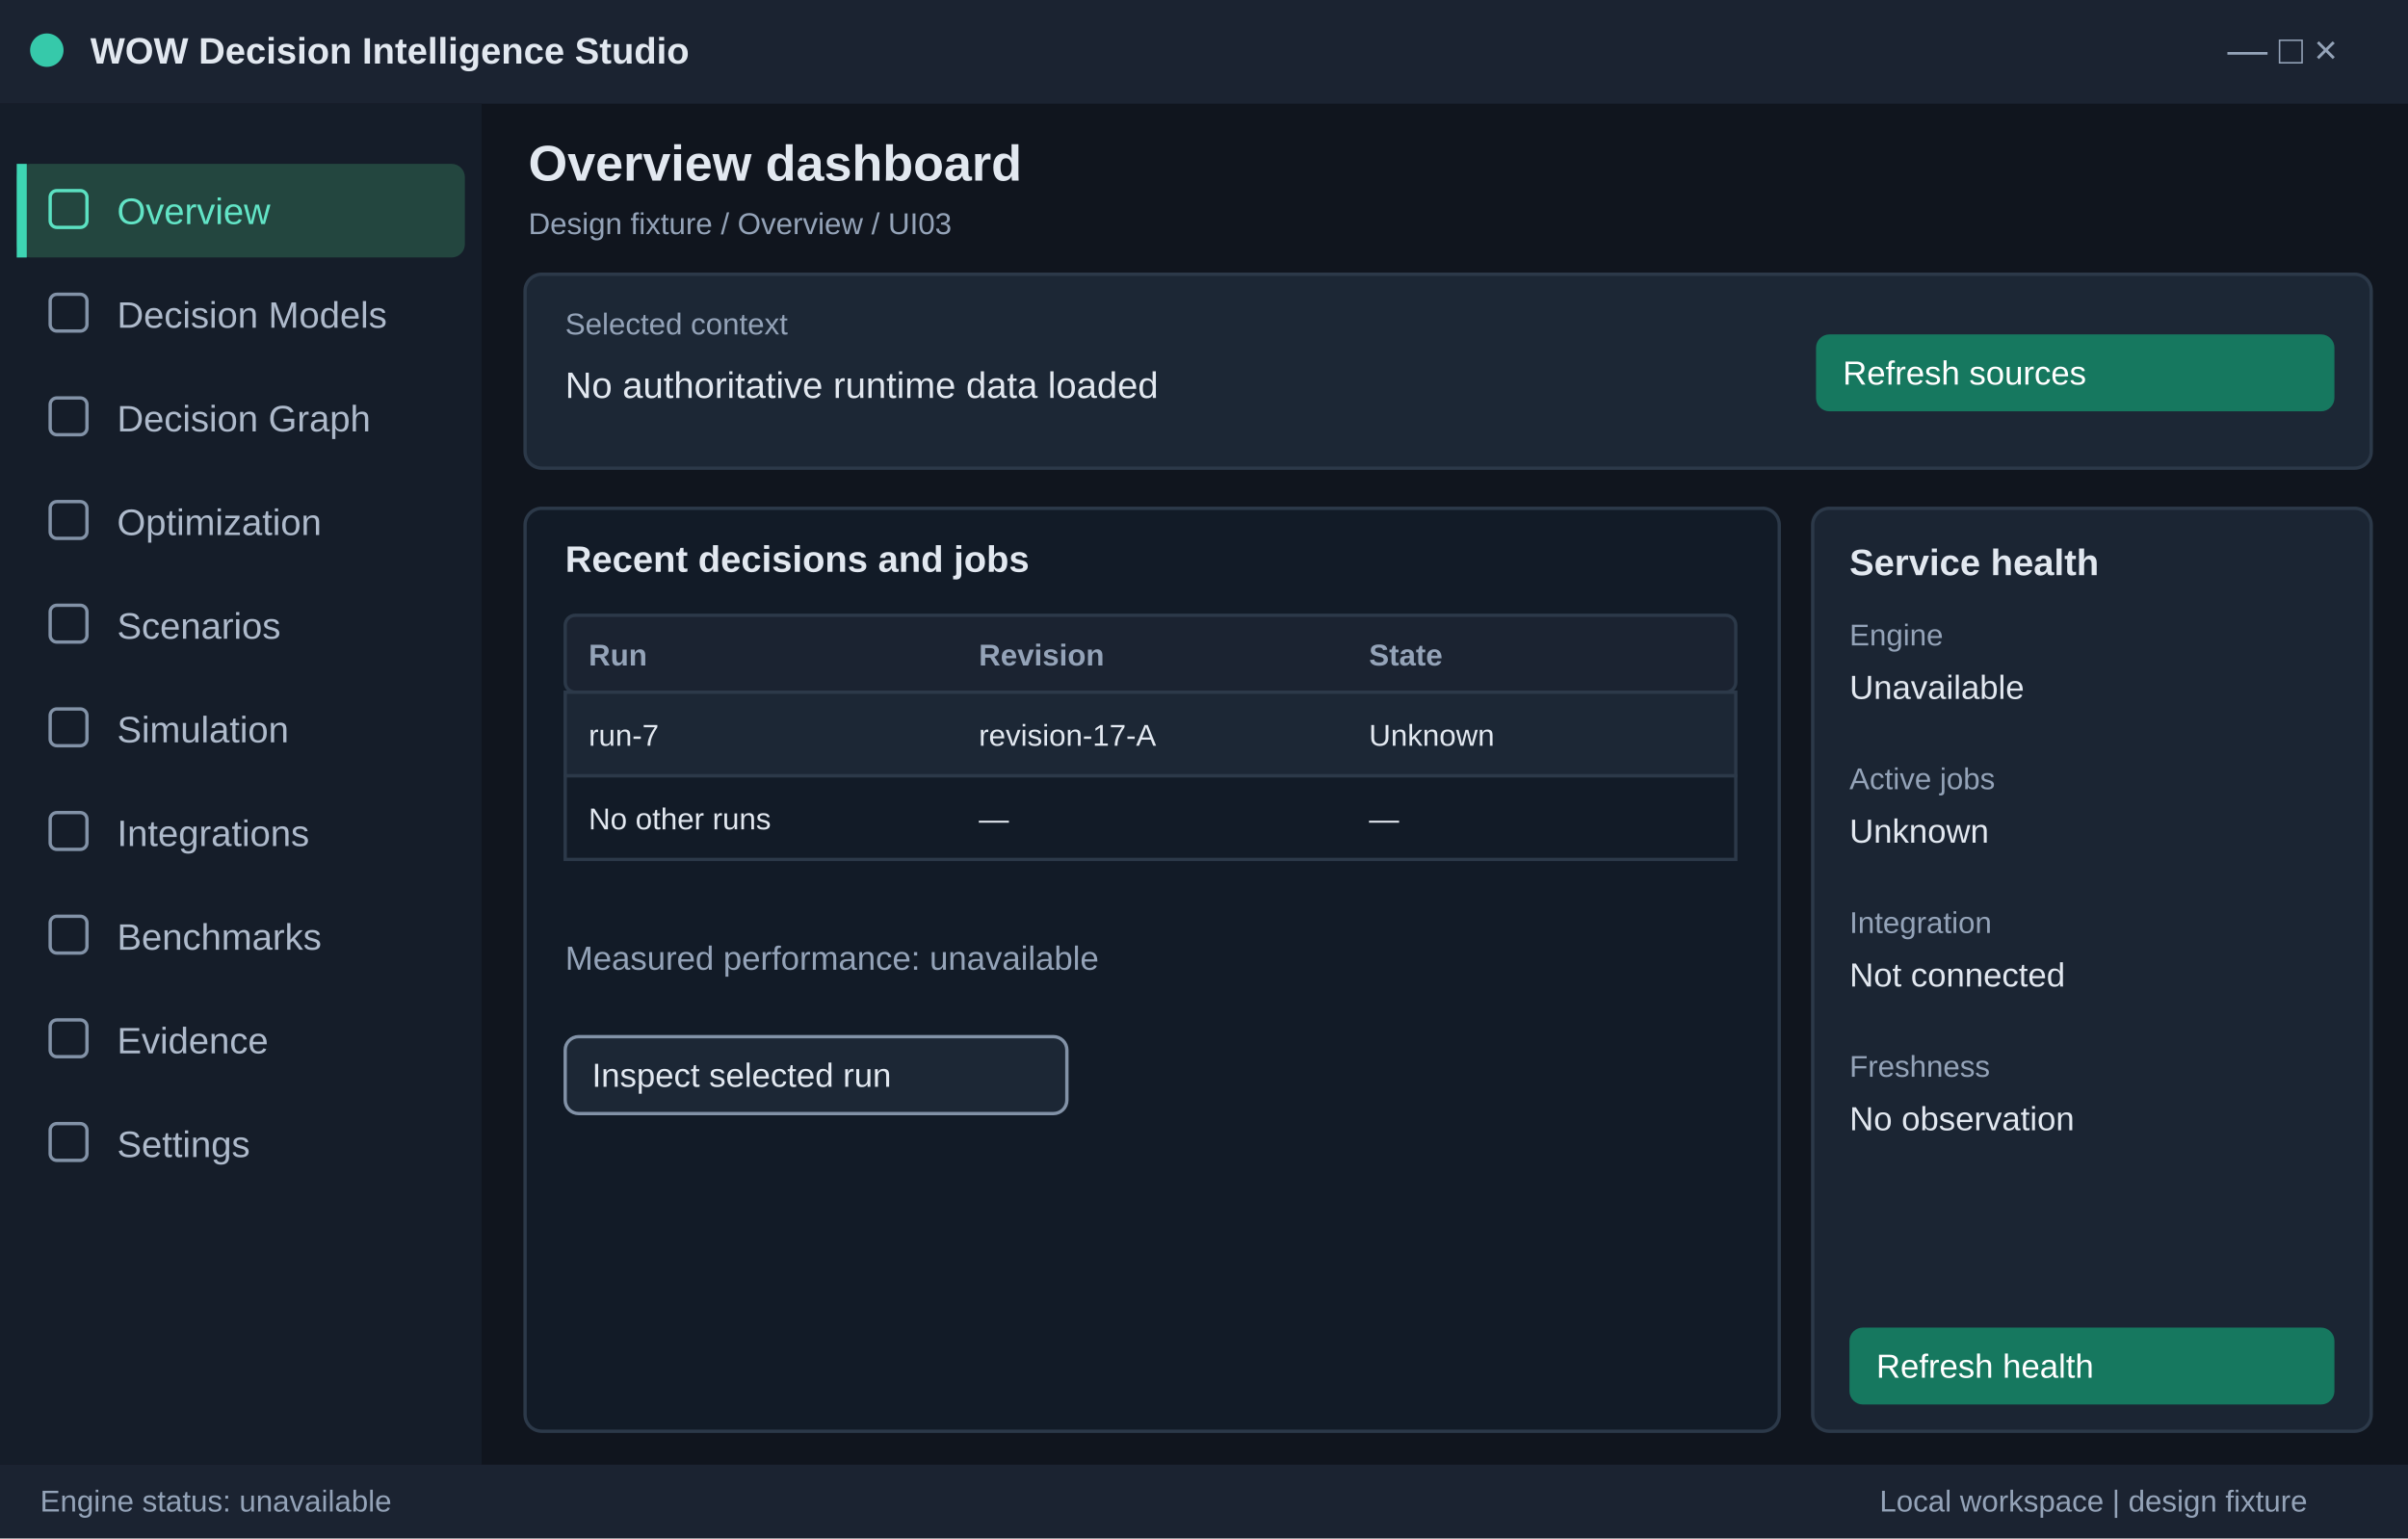
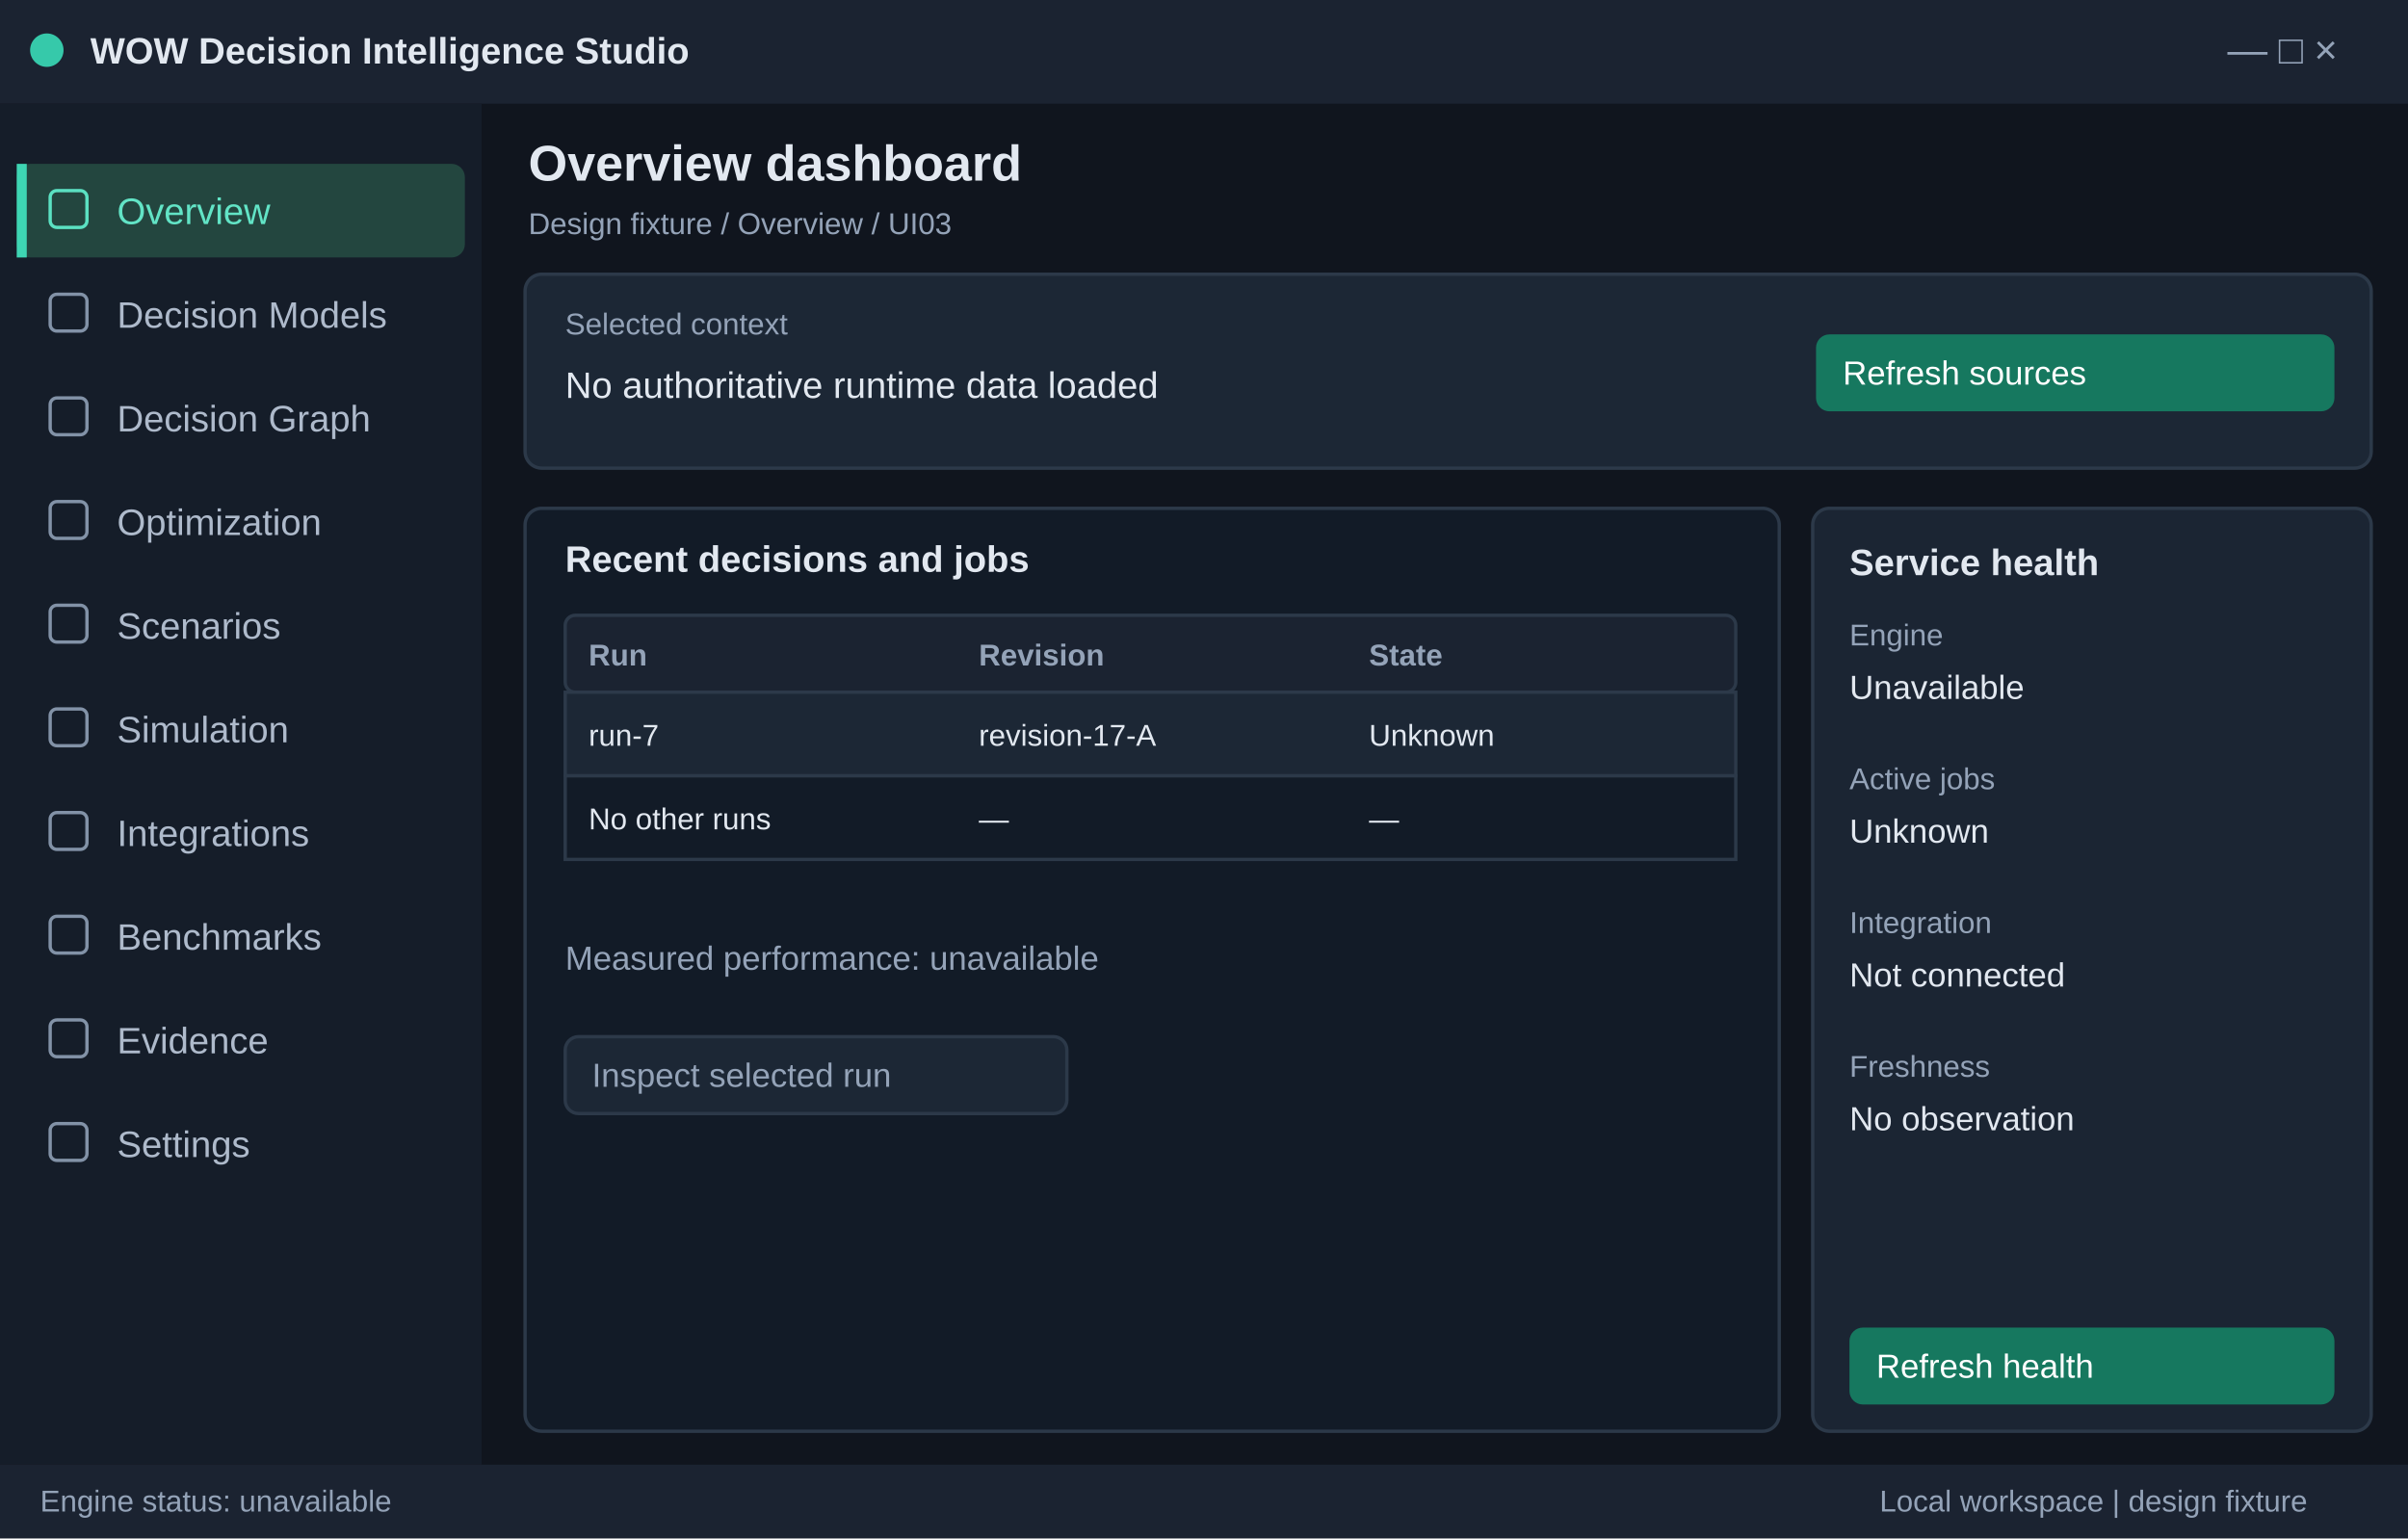
<svg xmlns="http://www.w3.org/2000/svg" viewBox="0 0 720 460" width="720" height="460" font-family="Segoe UI, Arial, sans-serif">
  <rect width="720" height="460" fill="#10151e" />
  <rect x="0" y="0" width="720" height="31" rx="0" fill="#1b2331" />
  <circle cx="14" cy="15" r="5" fill="#36c9aa" />
  <text x="27" y="19" font-size="11" fill="#e2e8f0" font-weight="700" text-anchor="start">WOW Decision Intelligence Studio</text>
  <text x="666" y="19" font-size="12" fill="#94a3b8" font-weight="400" text-anchor="start">— □ ×</text>
  <rect x="0" y="31" width="144" height="407" rx="0" fill="#151d29" />
  <rect x="5" y="49" width="134" height="28" rx="4" fill="#23463f" stroke="none" />
  <rect x="5" y="49" width="3" height="28" rx="0" fill="#3ed5b3" stroke="none" />
  <rect x="15" y="57" width="11" height="11" rx="2" fill="none" stroke="#5be1c2" />
  <text x="35" y="67" font-size="11" fill="#62e4c6" font-weight="400" text-anchor="start">Overview</text>
  <rect x="15" y="88" width="11" height="11" rx="2" fill="none" stroke="#8292a7" />
  <text x="35" y="98" font-size="11" fill="#aebacb" font-weight="400" text-anchor="start">Decision Models</text>
  <rect x="15" y="119" width="11" height="11" rx="2" fill="none" stroke="#8292a7" />
  <text x="35" y="129" font-size="11" fill="#aebacb" font-weight="400" text-anchor="start">Decision Graph</text>
  <rect x="15" y="150" width="11" height="11" rx="2" fill="none" stroke="#8292a7" />
  <text x="35" y="160" font-size="11" fill="#aebacb" font-weight="400" text-anchor="start">Optimization</text>
  <rect x="15" y="181" width="11" height="11" rx="2" fill="none" stroke="#8292a7" />
  <text x="35" y="191" font-size="11" fill="#aebacb" font-weight="400" text-anchor="start">Scenarios</text>
  <rect x="15" y="212" width="11" height="11" rx="2" fill="none" stroke="#8292a7" />
  <text x="35" y="222" font-size="11" fill="#aebacb" font-weight="400" text-anchor="start">Simulation</text>
  <rect x="15" y="243" width="11" height="11" rx="2" fill="none" stroke="#8292a7" />
  <text x="35" y="253" font-size="11" fill="#aebacb" font-weight="400" text-anchor="start">Integrations</text>
  <rect x="15" y="274" width="11" height="11" rx="2" fill="none" stroke="#8292a7" />
  <text x="35" y="284" font-size="11" fill="#aebacb" font-weight="400" text-anchor="start">Benchmarks</text>
  <rect x="15" y="305" width="11" height="11" rx="2" fill="none" stroke="#8292a7" />
  <text x="35" y="315" font-size="11" fill="#aebacb" font-weight="400" text-anchor="start">Evidence</text>
  <rect x="15" y="336" width="11" height="11" rx="2" fill="none" stroke="#8292a7" />
  <text x="35" y="346" font-size="11" fill="#aebacb" font-weight="400" text-anchor="start">Settings</text>
  <text x="158" y="54" font-size="15" fill="#e2e8f0" font-weight="700">Overview dashboard</text>
  <text x="158" y="70" font-size="9" fill="#94a3b8" font-weight="400">Design fixture / Overview / UI03</text>
  <rect x="157" y="82" width="552" height="58" rx="5" fill="#1c2735" stroke="#2c3949" />
  <text x="169" y="100" font-size="9" fill="#94a3b8" font-weight="400">Selected context</text>
  <text x="169" y="119" font-size="11" fill="#e2e8f0" font-weight="400">No authoritative runtime data loaded</text>
-   <rect x="543" y="100" width="155" height="23" rx="4" fill="#16785f" stroke="none" />
-   <text x="551" y="115" font-size="10" fill="#fff" font-weight="400">Refresh sources</text>
+   <g data-control="Refresh sources" data-enabled="true">
+     <rect x="543" y="100" width="155" height="23" rx="4" fill="#16785f" stroke="none" />
+     <text x="551" y="115" font-size="10" fill="#ffffff" font-weight="400">Refresh sources</text>
+   </g>
  <rect x="157" y="152" width="375" height="276" rx="5" fill="#121b27" stroke="#2c3949" />
  <text x="169" y="171" font-size="11" fill="#e2e8f0" font-weight="700">Recent decisions and jobs</text>
  <rect x="169" y="184" width="350" height="23" rx="3" fill="#1b2331" stroke="#2c3949" />
  <text x="176" y="199" font-size="9" fill="#94a3b8" font-weight="700">Run</text>
  <text x="292.667" y="199" font-size="9" fill="#94a3b8" font-weight="700">Revision</text>
  <text x="409.333" y="199" font-size="9" fill="#94a3b8" font-weight="700">State</text>
  <rect x="169" y="207" width="350" height="25" rx="0" fill="#1c2735" stroke="#2c3949" />
  <text x="176" y="223" font-size="9" fill="#e2e8f0" font-weight="400">run-7</text>
  <text x="292.667" y="223" font-size="9" fill="#e2e8f0" font-weight="400">revision-17-A</text>
  <text x="409.333" y="223" font-size="9" fill="#e2e8f0" font-weight="400">Unknown</text>
  <rect x="169" y="232" width="350" height="25" rx="0" fill="#121b27" stroke="#2c3949" />
  <text x="176" y="248" font-size="9" fill="#e2e8f0" font-weight="400">No other runs</text>
  <text x="292.667" y="248" font-size="9" fill="#e2e8f0" font-weight="400">—</text>
  <text x="409.333" y="248" font-size="9" fill="#e2e8f0" font-weight="400">—</text>
  <text x="169" y="290" font-size="10" fill="#94a3b8" font-weight="400">Measured performance: unavailable</text>
-   <rect x="169" y="310" width="150" height="23" rx="4" fill="#1c2735" stroke="#8292a7" />
-   <text x="177" y="325" font-size="10" fill="#e2e8f0" font-weight="400">Inspect selected run</text>
+   <g data-control="Inspect selected run" data-enabled="false">
+     <rect x="169" y="310" width="150" height="23" rx="4" fill="#1c2735" stroke="#2c3949" />
+     <text x="177" y="325" font-size="10" fill="#94a3b8" font-weight="400">Inspect selected run</text>
+   </g>
  <rect x="542" y="152" width="167" height="276" rx="5" fill="#1b2533" stroke="#2c3949" />
  <text x="553" y="172" font-size="11" fill="#e2e8f0" font-weight="700">Service health</text>
  <text x="553" y="193" font-size="9" fill="#94a3b8" font-weight="400">Engine</text>
  <text x="553" y="209" font-size="10" fill="#e2e8f0" font-weight="400">Unavailable</text>
  <text x="553" y="236" font-size="9" fill="#94a3b8" font-weight="400">Active jobs</text>
  <text x="553" y="252" font-size="10" fill="#e2e8f0" font-weight="400">Unknown</text>
  <text x="553" y="279" font-size="9" fill="#94a3b8" font-weight="400">Integration</text>
  <text x="553" y="295" font-size="10" fill="#e2e8f0" font-weight="400">Not connected</text>
  <text x="553" y="322" font-size="9" fill="#94a3b8" font-weight="400">Freshness</text>
  <text x="553" y="338" font-size="10" fill="#e2e8f0" font-weight="400">No observation</text>
-   <rect x="553" y="397" width="145" height="23" rx="4" fill="#16785f" stroke="none" />
-   <text x="561" y="412" font-size="10" fill="#fff" font-weight="400">Refresh health</text>
+   <g data-control="Refresh health" data-enabled="true">
+     <rect x="553" y="397" width="145" height="23" rx="4" fill="#16785f" stroke="none" />
+     <text x="561" y="412" font-size="10" fill="#ffffff" font-weight="400">Refresh health</text>
+   </g>
  <rect x="0" y="438" width="720" height="22" rx="0" fill="#1b2331" stroke="none" />
  <text x="12" y="452" font-size="9" fill="#94a3b8" font-weight="400">Engine status: unavailable</text>
  <text x="562" y="452" font-size="9" fill="#94a3b8" font-weight="400">Local workspace | design fixture</text>
</svg>
